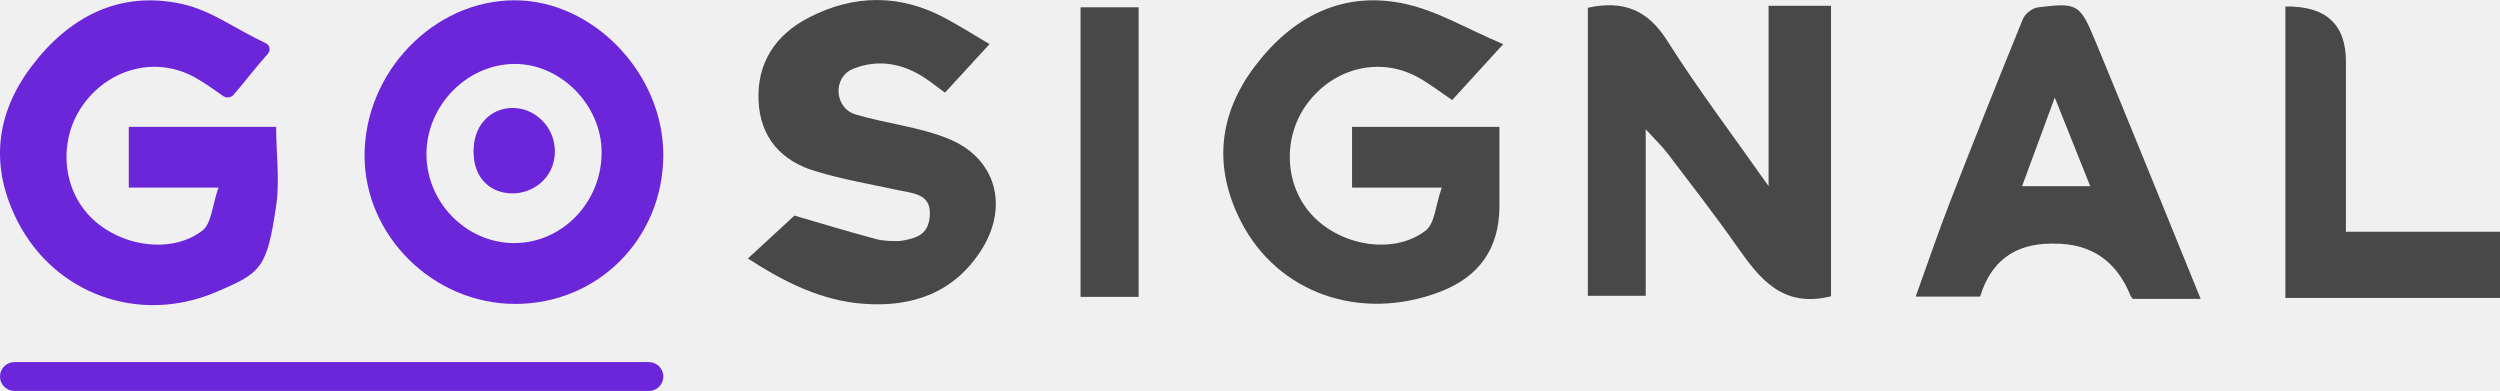
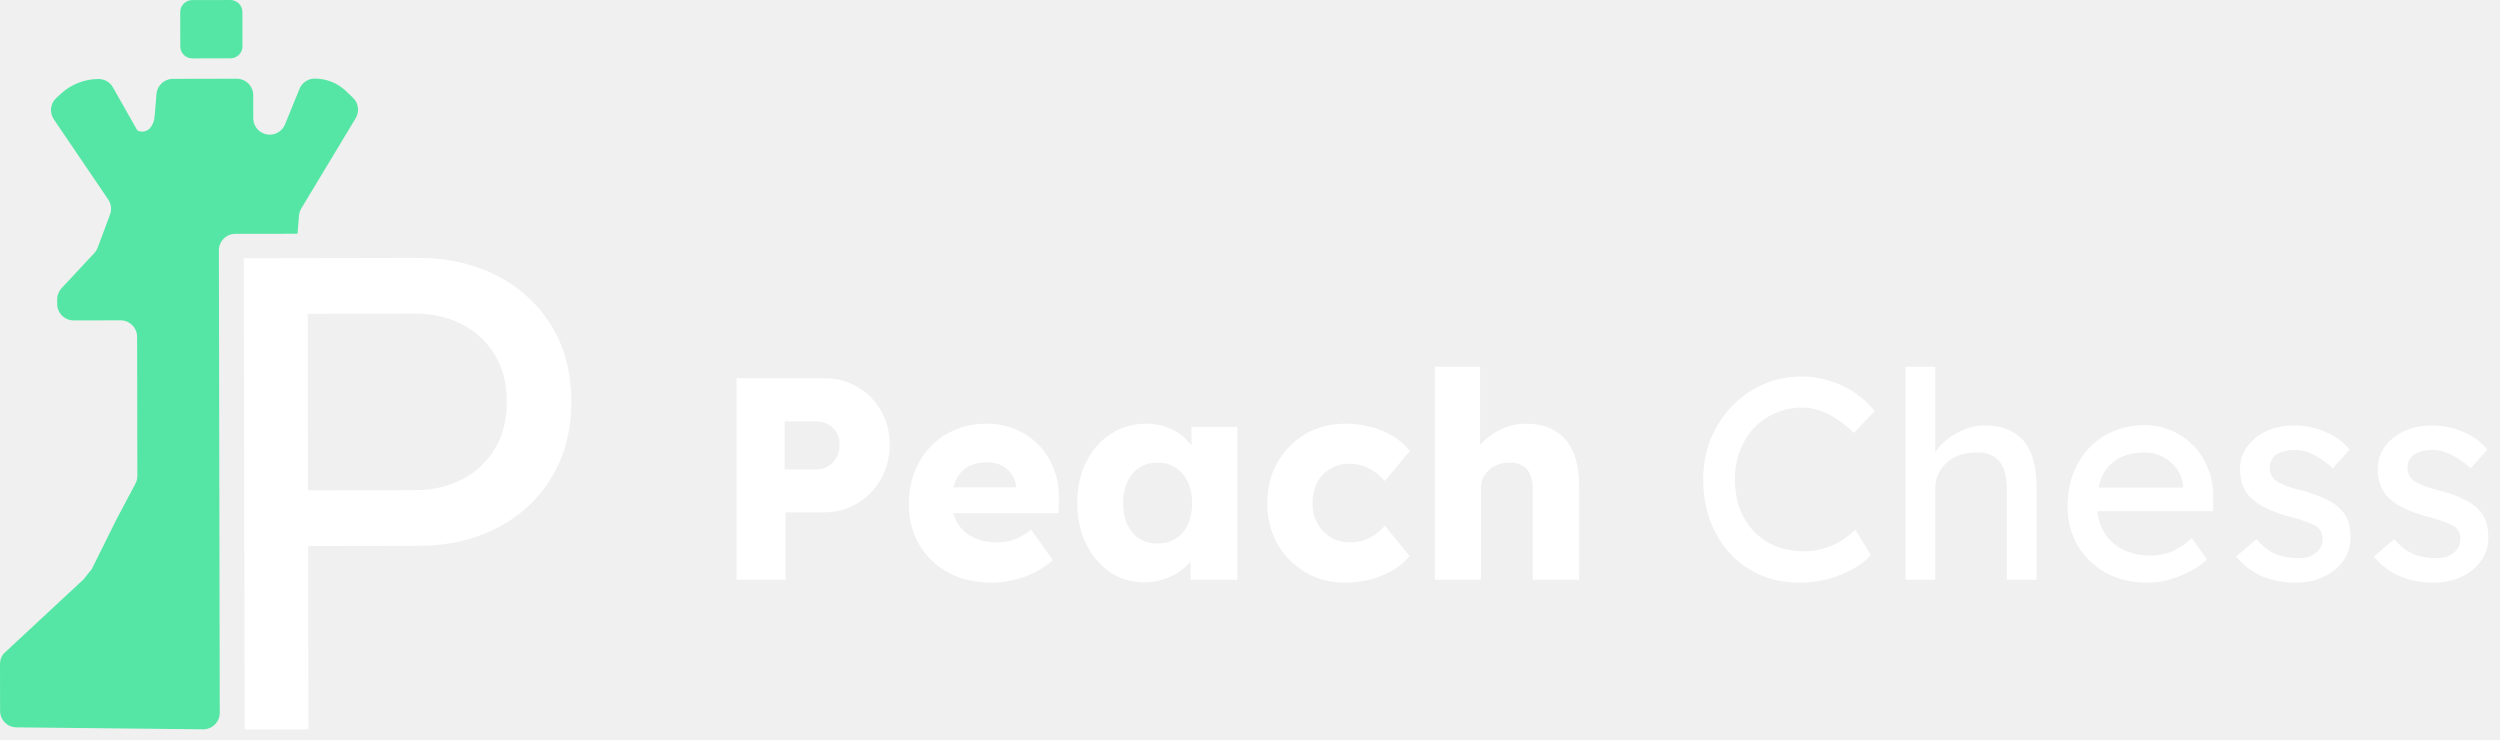
- <svg xmlns="http://www.w3.org/2000/svg" id="Layer_1" viewBox="0 0 506.71 79.24">
-   <defs>
-     <style>
-       .cls-1 {
-         fill: #6b26d9;
-       }
- 
-       .cls-2 {
-         opacity: .7;
-       }
-     </style>
-   </defs>
-   <path class="cls-2" d="M506.71,54.99v5.4h-43.5V1.32q12.28-.21,12.27,11.17c0,11.01,0,22.02,0,34.48h31.23v8.02Z" />
-   <path class="cls-1" d="M54.3,10.88c-3.03,3.43-4.69,5.73-6.95,8.32-.53.61-1.45.74-2.11.27-1.96-1.36-3.83-2.75-5.86-3.85-7.64-4.15-16.85-1.92-22.26,5.23-5.24,6.93-4.77,16.88,1.07,22.96,5.89,6.14,16.5,7.82,22.85,2.91,1.83-1.41,1.96-5.03,3.24-8.69h-18.18v-12.31h29.87c0,5.57.77,10.86,0,16.04-1.89,12.73-3.06,13.54-12.09,17.4-15.82,6.77-32.84.29-40.29-14.25C-2.05,33.93-.99,23.21,6.38,13.46,13.97,3.42,24.17-1.96,36.82.79c6.06,1.32,10.71,5.01,17.06,7.97.81.38,1.02,1.45.42,2.12Z" />
-   <path class="cls-2" d="M371.11,60.06c-9.9,2.43-14.5-3.64-19.07-10.14-4.49-6.4-9.3-12.57-14.03-18.8-1.08-1.42-2.4-2.67-4.45-4.92v33.75h-11.73V1.57c7.2-1.56,12.12.42,16.06,6.64,6.17,9.75,13.16,18.98,20.57,29.51V1.18h12.66v58.88Z" />
-   <path class="cls-2" d="M151.6,52.38c3.51-3.23,6.78-6.25,9.42-8.68,5.73,1.67,11.17,3.32,16.66,4.79,1.23.33,3.94.51,5.23.28,3.11-.56,5.47-1.35,5.56-5.46.09-4.04-3.48-4.14-6.39-4.76-5.66-1.22-11.41-2.2-16.93-3.89-6.79-2.07-11.04-6.76-11.4-14.13-.39-7.84,3.49-13.52,10.19-16.97,9.14-4.72,18.52-4.81,27.71.16,3.04,1.64,5.97,3.49,8.91,5.22-3.08,3.36-5.99,6.53-9.03,9.84-1.55-1.14-2.69-2.04-3.9-2.86-4.58-3.11-9.69-4.01-14.73-1.96-.02,0-.05.02-.07.03-4.08,1.73-3.73,7.84.5,9.18.04.01.08.02.12.04,6.19,1.84,12.8,2.49,18.73,4.89,9.75,3.94,12.4,13.77,6.65,22.69-5.55,8.61-14,11.5-23.74,10.79-8.66-.63-16.19-4.45-23.49-9.18Z" />
-   <path class="cls-2" d="M401.35,60.12h-13.07c2.37-6.56,4.47-12.78,6.84-18.89,4.86-12.5,9.82-24.96,14.89-37.38.43-1.05,1.9-2.21,3-2.35,8.02-.99,8.54-.76,11.64,6.72,7.16,17.28,14.16,34.62,21.39,52.36h-13.75c-.13-.18-.37-.42-.49-.71q-4.28-10.55-15.48-10.49c-.17,0-.33,0-.5,0q-11.24.01-14.48,10.74ZM409.84,37.74h13.82c-2.33-5.83-4.49-11.24-7.19-17.97-2.49,6.74-4.42,11.97-6.63,17.97Z" />
-   <path class="cls-2" d="M219.01,1.48h11.77v58.69h-11.77V1.48Z" />
-   <g>
-     <path class="cls-1" d="M104.38,61.6c-16.55-.03-30.5-13.79-30.49-30.08C73.9,14.57,87.97.04,104.35.06c15.89.02,30.12,14.85,30.09,31.36-.03,16.93-13.26,30.21-30.06,30.18ZM121.94,30.88c0-9.64-8.4-18.07-17.83-17.92-9.56.16-17.62,8.45-17.67,18.19-.06,9.78,7.97,18.03,17.62,18.12,9.81.09,17.89-8.22,17.88-18.39Z" />
-     <path class="cls-1" d="M96.02,29.9c-.22,4.98,2.85,8.52,7.53,8.69,4.62.16,8.57-3.26,8.86-7.67.3-4.6-3.46-8.8-8.08-9.03-4.56-.22-8.1,3.19-8.31,8.01Z" />
-     <path class="cls-1" d="M96.02,30.5c.21-4.82,3.75-8.24,8.31-8.01,4.62.23,8.38,4.43,8.08,9.03-.29,4.41-4.24,7.83-8.86,7.67-4.68-.16-7.74-3.7-7.53-8.69Z" />
-   </g>
-   <path class="cls-2" d="M304.66,8.97c-4.31,4.72-7.22,7.91-10.32,11.3-2.4-1.6-4.6-3.33-7.02-4.65-7.64-4.15-16.85-1.92-22.26,5.23-5.24,6.93-4.77,16.88,1.07,22.96,5.89,6.14,16.5,7.82,22.85,2.91,1.83-1.41,1.96-5.03,3.24-8.69h-18.18v-12.31h29.87c0,5.57,0,10.8,0,16.04q-.01,12.81-12.09,17.4c-16.09,6.12-32.84.29-40.29-14.25-5.64-10.99-4.57-21.71,2.8-31.46,7.58-10.04,17.79-15.42,30.44-12.67,6.58,1.43,12.67,5.12,19.9,8.17Z" />
-   <rect class="cls-1" x="0" y="73.39" width="134.45" height="5.85" rx="2.93" ry="2.93" />
+ <svg xmlns="http://www.w3.org/2000/svg" width="142" height="42" viewBox="0 0 142 42" fill="none">
+   <path d="M6.626 29.481L7.693 27.471C7.765 27.336 7.803 27.185 7.802 27.031L7.788 19.13C7.786 18.613 7.367 18.195 6.85 18.195L4.186 18.2C3.67 18.201 3.25 17.783 3.248 17.266V17.007C3.247 16.77 3.337 16.541 3.499 16.368L5.358 14.372C5.441 14.282 5.507 14.176 5.55 14.061L6.25 12.184C6.356 11.9 6.318 11.582 6.147 11.332L3.057 6.778C2.796 6.393 2.857 5.875 3.2 5.562L3.468 5.316C4.05 4.784 4.809 4.488 5.598 4.487C5.936 4.486 6.248 4.668 6.414 4.962L7.767 7.35L7.773 7.361C7.809 7.422 7.874 7.459 7.944 7.459C8.441 7.568 8.742 7.106 8.784 6.599L8.889 5.337C8.929 4.853 9.334 4.48 9.82 4.479L13.446 4.472C13.962 4.471 14.382 4.889 14.383 5.406L14.386 6.715C14.387 7.231 14.806 7.65 15.324 7.649C15.704 7.649 16.045 7.418 16.189 7.066L17.012 5.047C17.155 4.695 17.498 4.464 17.877 4.464C18.544 4.463 19.186 4.721 19.666 5.184L20.052 5.557C20.366 5.86 20.428 6.34 20.203 6.714L17.115 11.837C17.041 11.961 16.996 12.1 16.984 12.245L16.899 13.277L13.368 13.281C12.851 13.281 12.432 13.701 12.433 14.219L12.482 40.487C12.483 41.009 12.057 41.43 11.536 41.425L0.932 41.314C0.419 41.309 0.006 40.892 0.005 40.38L0 37.71C0 37.505 0.067 37.306 0.191 37.143L4.756 32.898C4.786 32.859 5.176 32.362 5.211 32.329" fill="#55E6A5" />
+   <path d="M13.089 0.001L10.914 0.005C10.539 0.006 10.236 0.31 10.237 0.685L10.24 2.639C10.241 3.014 10.545 3.317 10.92 3.316L13.095 3.312C13.47 3.312 13.773 3.007 13.772 2.633L13.768 0.678C13.768 0.304 13.463 0.001 13.089 0.001Z" fill="#55E6A5" />
+   <path d="M13.895 41.434L13.845 14.668L17.471 14.661L17.52 41.427L13.895 41.434ZM16.305 31.017L16.3 27.854L23.589 27.84C24.591 27.838 25.485 27.632 26.269 27.218C27.052 26.806 27.668 26.226 28.117 25.479C28.566 24.733 28.789 23.846 28.786 22.817C28.785 21.789 28.558 20.902 28.106 20.157C27.655 19.412 27.036 18.835 26.252 18.425C25.467 18.015 24.573 17.81 23.571 17.813L16.28 17.826L16.275 14.664L23.758 14.65C25.403 14.647 26.882 14.978 28.195 15.644C29.506 16.31 30.543 17.253 31.305 18.473C32.065 19.693 32.447 21.139 32.45 22.811C32.453 24.456 32.076 25.896 31.321 27.132C30.564 28.368 29.531 29.321 28.221 29.992C26.911 30.663 25.433 31 23.788 31.003L16.305 31.017H16.305Z" fill="white" />
+   <path d="M138.23 33.094C137.51 33.094 136.862 32.968 136.284 32.718C135.706 32.467 135.226 32.096 134.845 31.605L135.989 30.624C136.317 31.006 136.671 31.284 137.052 31.458C137.445 31.622 137.886 31.704 138.377 31.704C138.573 31.704 138.753 31.682 138.917 31.638C139.091 31.584 139.238 31.507 139.358 31.409C139.489 31.311 139.587 31.197 139.653 31.066C139.718 30.924 139.751 30.771 139.751 30.608C139.751 30.325 139.647 30.096 139.44 29.921C139.331 29.845 139.157 29.763 138.917 29.676C138.688 29.578 138.388 29.48 138.017 29.381C137.385 29.218 136.867 29.033 136.464 28.825C136.06 28.618 135.75 28.384 135.532 28.122C135.368 27.915 135.248 27.692 135.172 27.452C135.095 27.201 135.057 26.928 135.057 26.634C135.057 26.274 135.134 25.947 135.286 25.653C135.45 25.348 135.668 25.086 135.94 24.868C136.224 24.639 136.551 24.465 136.922 24.345C137.303 24.225 137.707 24.165 138.132 24.165C138.535 24.165 138.933 24.219 139.326 24.328C139.729 24.437 140.1 24.595 140.438 24.802C140.776 25.01 141.059 25.255 141.288 25.538L140.323 26.601C140.116 26.394 139.887 26.214 139.636 26.062C139.396 25.898 139.151 25.773 138.9 25.686C138.65 25.598 138.421 25.555 138.214 25.555C137.985 25.555 137.777 25.576 137.592 25.62C137.407 25.664 137.249 25.729 137.118 25.816C136.998 25.904 136.905 26.013 136.84 26.143C136.774 26.274 136.742 26.422 136.742 26.585C136.753 26.727 136.785 26.863 136.84 26.994C136.905 27.114 136.992 27.217 137.102 27.305C137.221 27.392 137.401 27.484 137.641 27.582C137.881 27.681 138.186 27.773 138.557 27.861C139.102 28.002 139.549 28.16 139.898 28.335C140.258 28.498 140.541 28.689 140.748 28.907C140.966 29.114 141.119 29.354 141.206 29.627C141.293 29.899 141.337 30.205 141.337 30.543C141.337 31.033 141.195 31.475 140.912 31.867C140.639 32.249 140.269 32.548 139.8 32.767C139.331 32.985 138.808 33.094 138.23 33.094Z" fill="white" />
+   <path d="M130.405 33.094C129.685 33.094 129.036 32.968 128.459 32.718C127.881 32.467 127.401 32.096 127.02 31.605L128.164 30.624C128.491 31.006 128.846 31.284 129.227 31.458C129.62 31.622 130.061 31.704 130.552 31.704C130.748 31.704 130.928 31.682 131.092 31.638C131.266 31.584 131.413 31.507 131.533 31.409C131.664 31.311 131.762 31.197 131.827 31.066C131.893 30.924 131.926 30.771 131.926 30.608C131.926 30.325 131.822 30.096 131.615 29.921C131.506 29.845 131.331 29.763 131.092 29.676C130.863 29.578 130.563 29.48 130.192 29.381C129.56 29.218 129.042 29.033 128.639 28.825C128.235 28.618 127.924 28.384 127.706 28.122C127.543 27.915 127.423 27.692 127.347 27.452C127.27 27.201 127.232 26.928 127.232 26.634C127.232 26.274 127.308 25.947 127.461 25.653C127.625 25.348 127.843 25.086 128.115 24.868C128.399 24.639 128.726 24.465 129.096 24.345C129.478 24.225 129.881 24.165 130.307 24.165C130.71 24.165 131.108 24.219 131.5 24.328C131.904 24.437 132.274 24.595 132.612 24.802C132.95 25.01 133.234 25.255 133.463 25.538L132.498 26.601C132.291 26.394 132.062 26.214 131.811 26.062C131.571 25.898 131.326 25.773 131.075 25.686C130.824 25.598 130.595 25.555 130.388 25.555C130.159 25.555 129.952 25.576 129.767 25.62C129.582 25.664 129.423 25.729 129.293 25.816C129.173 25.904 129.08 26.013 129.015 26.143C128.949 26.274 128.917 26.422 128.917 26.585C128.927 26.727 128.96 26.863 129.015 26.994C129.08 27.114 129.167 27.217 129.276 27.305C129.396 27.392 129.576 27.484 129.816 27.582C130.056 27.681 130.361 27.773 130.732 27.861C131.277 28.002 131.724 28.16 132.073 28.335C132.433 28.498 132.716 28.689 132.923 28.907C133.141 29.114 133.294 29.354 133.381 29.627C133.468 29.899 133.512 30.205 133.512 30.543C133.512 31.033 133.37 31.475 133.087 31.867C132.814 32.249 132.443 32.548 131.975 32.767C131.506 32.985 130.983 33.094 130.405 33.094Z" fill="white" />
+   <path d="M121.967 33.094C121.084 33.094 120.299 32.908 119.613 32.538C118.937 32.156 118.402 31.638 118.01 30.984C117.628 30.33 117.438 29.578 117.438 28.727C117.438 28.051 117.547 27.435 117.765 26.879C117.983 26.323 118.282 25.844 118.664 25.44C119.056 25.026 119.52 24.71 120.054 24.492C120.599 24.263 121.188 24.148 121.82 24.148C122.376 24.148 122.894 24.257 123.374 24.475C123.854 24.683 124.268 24.971 124.617 25.342C124.976 25.713 125.249 26.154 125.434 26.667C125.631 27.168 125.723 27.719 125.712 28.318L125.696 29.038H118.68L118.304 27.697H124.241L123.995 27.975V27.582C123.963 27.223 123.843 26.901 123.635 26.618C123.428 26.334 123.167 26.111 122.85 25.947C122.534 25.784 122.191 25.702 121.82 25.702C121.232 25.702 120.735 25.816 120.332 26.045C119.929 26.263 119.623 26.59 119.416 27.026C119.209 27.452 119.106 27.98 119.106 28.613C119.106 29.212 119.231 29.736 119.482 30.183C119.732 30.619 120.087 30.957 120.545 31.197C121.003 31.436 121.531 31.556 122.131 31.556C122.556 31.556 122.949 31.486 123.308 31.344C123.679 31.202 124.077 30.946 124.502 30.575L125.353 31.769C125.091 32.031 124.769 32.26 124.388 32.456C124.017 32.652 123.619 32.81 123.194 32.93C122.78 33.039 122.371 33.094 121.967 33.094Z" fill="white" />
+   <path d="M108.235 32.93V20.829H109.919V26.111L109.625 26.307C109.734 25.925 109.947 25.576 110.263 25.26C110.579 24.933 110.955 24.672 111.391 24.475C111.827 24.268 112.274 24.165 112.732 24.165C113.386 24.165 113.931 24.296 114.367 24.557C114.804 24.808 115.131 25.195 115.349 25.718C115.567 26.241 115.676 26.901 115.676 27.697V32.93H113.991V27.811C113.991 27.321 113.926 26.918 113.795 26.601C113.664 26.274 113.463 26.04 113.19 25.898C112.917 25.745 112.579 25.68 112.176 25.702C111.849 25.702 111.549 25.756 111.277 25.865C111.004 25.963 110.764 26.105 110.557 26.291C110.361 26.476 110.203 26.694 110.083 26.945C109.974 27.185 109.919 27.446 109.919 27.73V32.93H109.085C108.944 32.93 108.802 32.93 108.66 32.93C108.518 32.93 108.377 32.93 108.235 32.93Z" fill="white" />
+   <path d="M102.205 33.094C101.409 33.094 100.679 32.952 100.014 32.669C99.349 32.385 98.771 31.982 98.28 31.458C97.79 30.924 97.408 30.297 97.136 29.578C96.874 28.858 96.743 28.068 96.743 27.206C96.743 26.389 96.885 25.631 97.168 24.933C97.463 24.225 97.866 23.603 98.379 23.069C98.891 22.535 99.485 22.12 100.161 21.826C100.837 21.532 101.567 21.385 102.352 21.385C102.908 21.385 103.448 21.472 103.971 21.646C104.506 21.81 104.985 22.044 105.41 22.349C105.847 22.644 106.201 22.982 106.473 23.363L105.296 24.59C104.98 24.274 104.658 24.012 104.331 23.805C104.015 23.587 103.688 23.423 103.35 23.314C103.023 23.205 102.69 23.151 102.352 23.151C101.818 23.151 101.317 23.254 100.848 23.462C100.39 23.658 99.987 23.936 99.638 24.296C99.3 24.655 99.033 25.086 98.836 25.587C98.64 26.078 98.542 26.618 98.542 27.206C98.542 27.828 98.635 28.395 98.82 28.907C99.016 29.409 99.289 29.839 99.638 30.199C99.987 30.559 100.401 30.837 100.881 31.033C101.371 31.218 101.911 31.311 102.5 31.311C102.859 31.311 103.214 31.262 103.563 31.164C103.911 31.066 104.239 30.924 104.544 30.739C104.849 30.553 105.127 30.335 105.378 30.085L106.261 31.524C106.01 31.818 105.667 32.085 105.231 32.325C104.805 32.565 104.326 32.756 103.792 32.897C103.268 33.028 102.739 33.094 102.205 33.094Z" fill="white" />
+   <path d="M81.501 32.93V20.829H84.068V26.013L83.545 26.209C83.665 25.816 83.877 25.462 84.183 25.146C84.499 24.819 84.875 24.557 85.311 24.361C85.747 24.165 86.205 24.067 86.684 24.067C87.339 24.067 87.889 24.203 88.336 24.475C88.783 24.737 89.121 25.135 89.35 25.669C89.579 26.192 89.694 26.836 89.694 27.599V32.93H87.061V27.811C87.061 27.463 87.012 27.174 86.913 26.945C86.815 26.716 86.663 26.547 86.456 26.438C86.259 26.318 86.014 26.263 85.72 26.274C85.491 26.274 85.278 26.312 85.082 26.389C84.886 26.454 84.717 26.558 84.575 26.699C84.433 26.83 84.319 26.983 84.231 27.157C84.155 27.332 84.117 27.523 84.117 27.73V32.93H82.825C82.52 32.93 82.258 32.93 82.04 32.93C81.822 32.93 81.642 32.93 81.501 32.93Z" fill="white" />
+   <path d="M76.399 33.094C75.56 33.094 74.808 32.897 74.142 32.505C73.478 32.112 72.949 31.578 72.556 30.902C72.175 30.215 71.984 29.441 71.984 28.58C71.984 27.719 72.175 26.95 72.556 26.274C72.949 25.587 73.478 25.048 74.142 24.655C74.808 24.263 75.56 24.067 76.399 24.067C77.173 24.067 77.882 24.203 78.525 24.475C79.179 24.748 79.697 25.13 80.079 25.62L78.656 27.321C78.504 27.146 78.324 26.983 78.116 26.83C77.909 26.678 77.68 26.558 77.43 26.471C77.179 26.383 76.917 26.34 76.645 26.34C76.23 26.34 75.865 26.438 75.549 26.634C75.233 26.819 74.987 27.081 74.813 27.419C74.639 27.757 74.551 28.144 74.551 28.58C74.551 28.994 74.639 29.37 74.813 29.709C74.998 30.046 75.249 30.314 75.565 30.51C75.882 30.706 76.241 30.804 76.645 30.804C76.928 30.804 77.19 30.771 77.43 30.706C77.669 30.63 77.888 30.521 78.084 30.379C78.291 30.237 78.482 30.063 78.656 29.856L80.062 31.573C79.692 32.042 79.174 32.412 78.509 32.685C77.855 32.957 77.152 33.094 76.399 33.094Z" fill="white" />
+   <path d="M65.014 33.077C64.284 33.077 63.63 32.886 63.052 32.505C62.485 32.112 62.032 31.578 61.694 30.902C61.356 30.215 61.188 29.441 61.188 28.58C61.188 27.697 61.356 26.918 61.694 26.241C62.032 25.566 62.496 25.037 63.084 24.655C63.673 24.263 64.344 24.067 65.096 24.067C65.51 24.067 65.886 24.127 66.224 24.246C66.573 24.366 66.879 24.535 67.14 24.753C67.402 24.96 67.625 25.206 67.811 25.489C67.996 25.762 68.132 26.056 68.219 26.372L67.68 26.307V24.246H70.28V32.93H67.631V30.837L68.219 30.82C68.132 31.126 67.99 31.415 67.794 31.687C67.598 31.96 67.358 32.2 67.075 32.407C66.791 32.614 66.475 32.778 66.126 32.897C65.777 33.017 65.407 33.077 65.014 33.077ZM65.734 30.87C66.137 30.87 66.486 30.777 66.78 30.592C67.075 30.406 67.304 30.145 67.467 29.807C67.631 29.458 67.713 29.049 67.713 28.58C67.713 28.111 67.631 27.708 67.467 27.37C67.304 27.021 67.075 26.754 66.78 26.569C66.486 26.372 66.137 26.274 65.734 26.274C65.341 26.274 64.998 26.372 64.704 26.569C64.42 26.754 64.197 27.021 64.033 27.37C63.87 27.708 63.788 28.111 63.788 28.58C63.788 29.049 63.87 29.458 64.033 29.807C64.197 30.145 64.42 30.406 64.704 30.592C64.998 30.777 65.341 30.87 65.734 30.87Z" fill="white" />
+   <path d="M56.365 33.094C55.405 33.094 54.571 32.903 53.862 32.521C53.154 32.129 52.603 31.6 52.211 30.935C51.818 30.259 51.622 29.49 51.622 28.629C51.622 27.964 51.731 27.354 51.949 26.798C52.167 26.241 52.472 25.762 52.865 25.358C53.257 24.944 53.721 24.628 54.255 24.41C54.8 24.181 55.394 24.067 56.038 24.067C56.648 24.067 57.204 24.176 57.706 24.394C58.218 24.612 58.66 24.917 59.03 25.309C59.401 25.702 59.684 26.165 59.881 26.699C60.077 27.234 60.164 27.817 60.142 28.449L60.126 29.152H53.208L52.832 27.681H58L57.722 27.991V27.664C57.7 27.392 57.613 27.152 57.46 26.945C57.319 26.727 57.128 26.558 56.888 26.438C56.648 26.318 56.376 26.258 56.07 26.258C55.645 26.258 55.28 26.345 54.974 26.52C54.68 26.683 54.457 26.928 54.304 27.256C54.151 27.572 54.075 27.964 54.075 28.433C54.075 28.913 54.173 29.332 54.37 29.692C54.577 30.041 54.871 30.314 55.252 30.51C55.645 30.706 56.108 30.804 56.643 30.804C57.013 30.804 57.34 30.75 57.624 30.641C57.918 30.532 58.234 30.346 58.572 30.085L59.799 31.818C59.461 32.112 59.101 32.352 58.719 32.538C58.338 32.723 57.945 32.859 57.542 32.947C57.15 33.045 56.757 33.094 56.365 33.094Z" fill="white" />
+   <path d="M41.837 32.93V21.483H46.776C47.495 21.483 48.133 21.646 48.689 21.973C49.256 22.3 49.703 22.747 50.03 23.314C50.368 23.881 50.537 24.519 50.537 25.228C50.537 25.969 50.368 26.634 50.03 27.223C49.703 27.801 49.256 28.259 48.689 28.596C48.133 28.934 47.495 29.103 46.776 29.103H44.617V32.93H41.837ZM44.568 26.667H46.383C46.623 26.667 46.841 26.607 47.037 26.487C47.234 26.367 47.392 26.203 47.512 25.996C47.632 25.789 47.691 25.549 47.691 25.277C47.691 24.993 47.632 24.753 47.512 24.557C47.392 24.361 47.234 24.208 47.037 24.099C46.841 23.99 46.623 23.936 46.383 23.936H44.568V26.667Z" fill="white" />
</svg>
